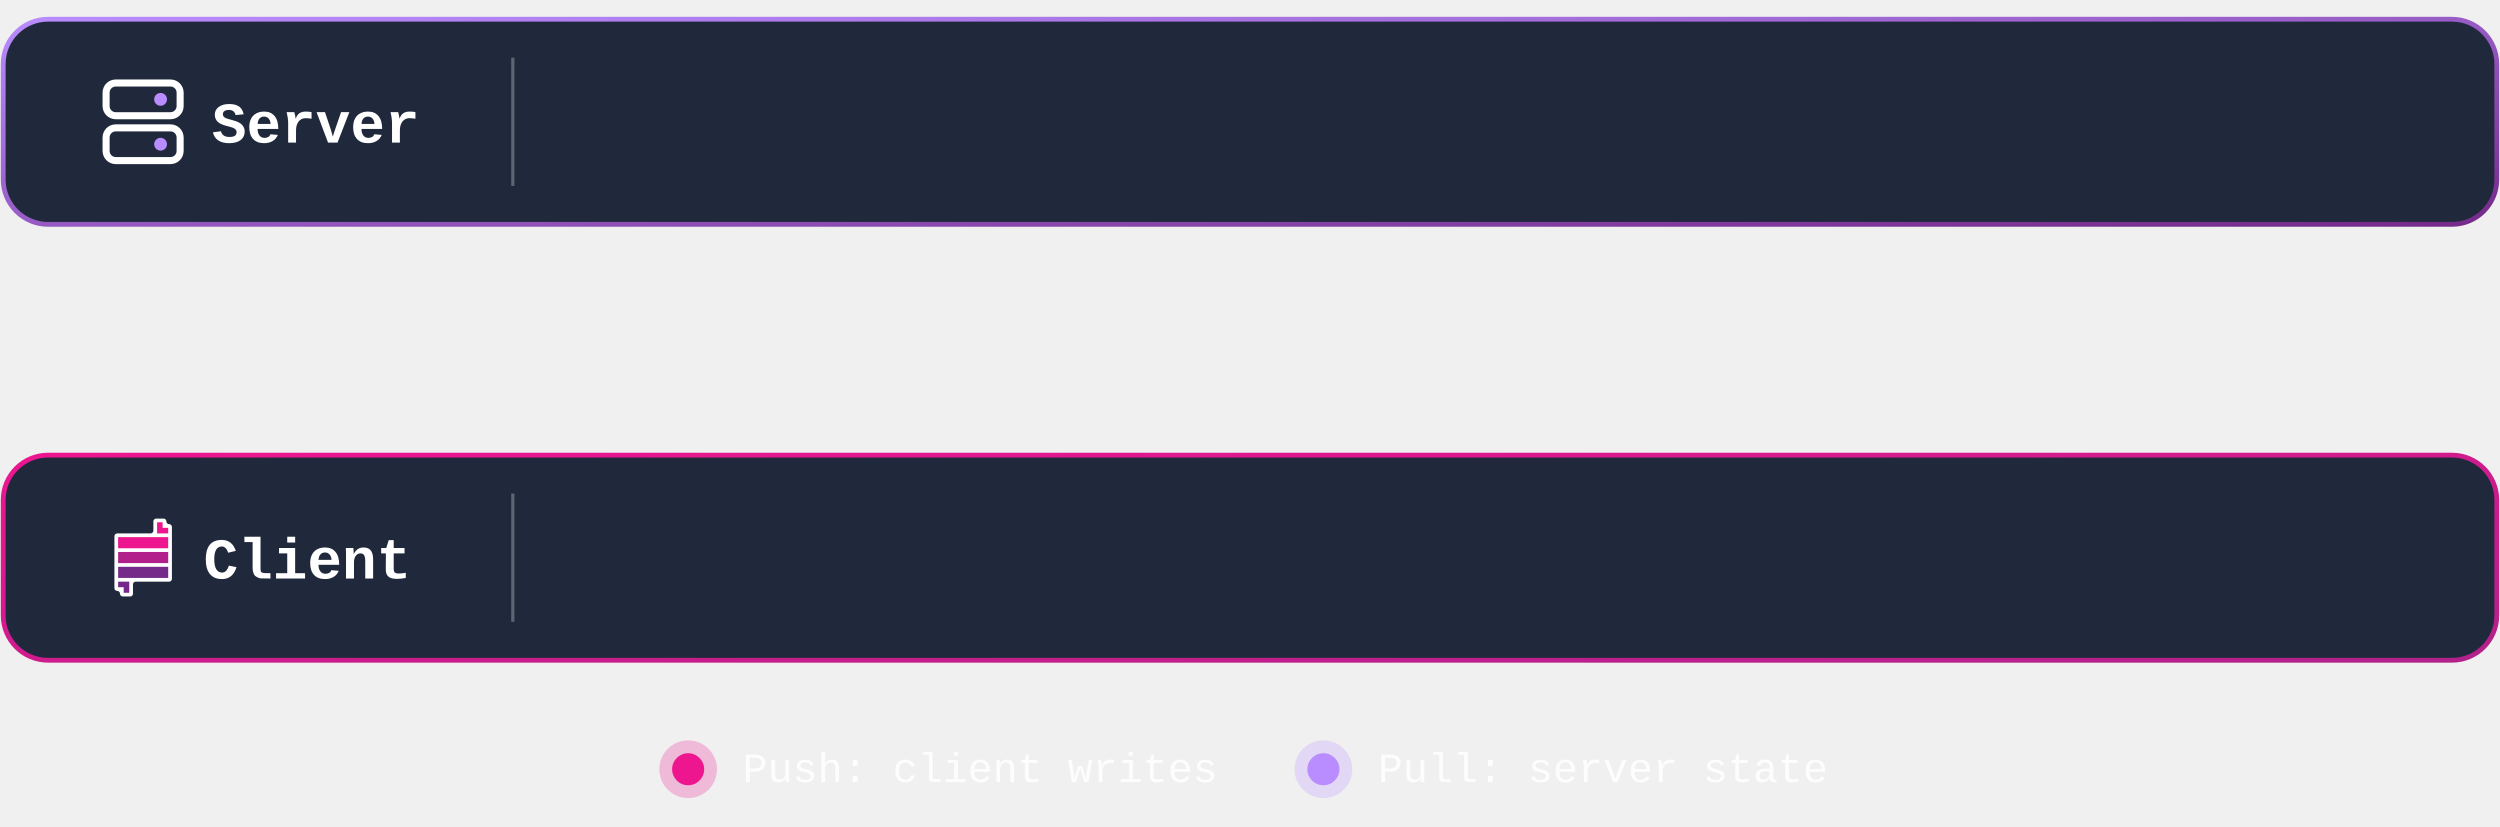
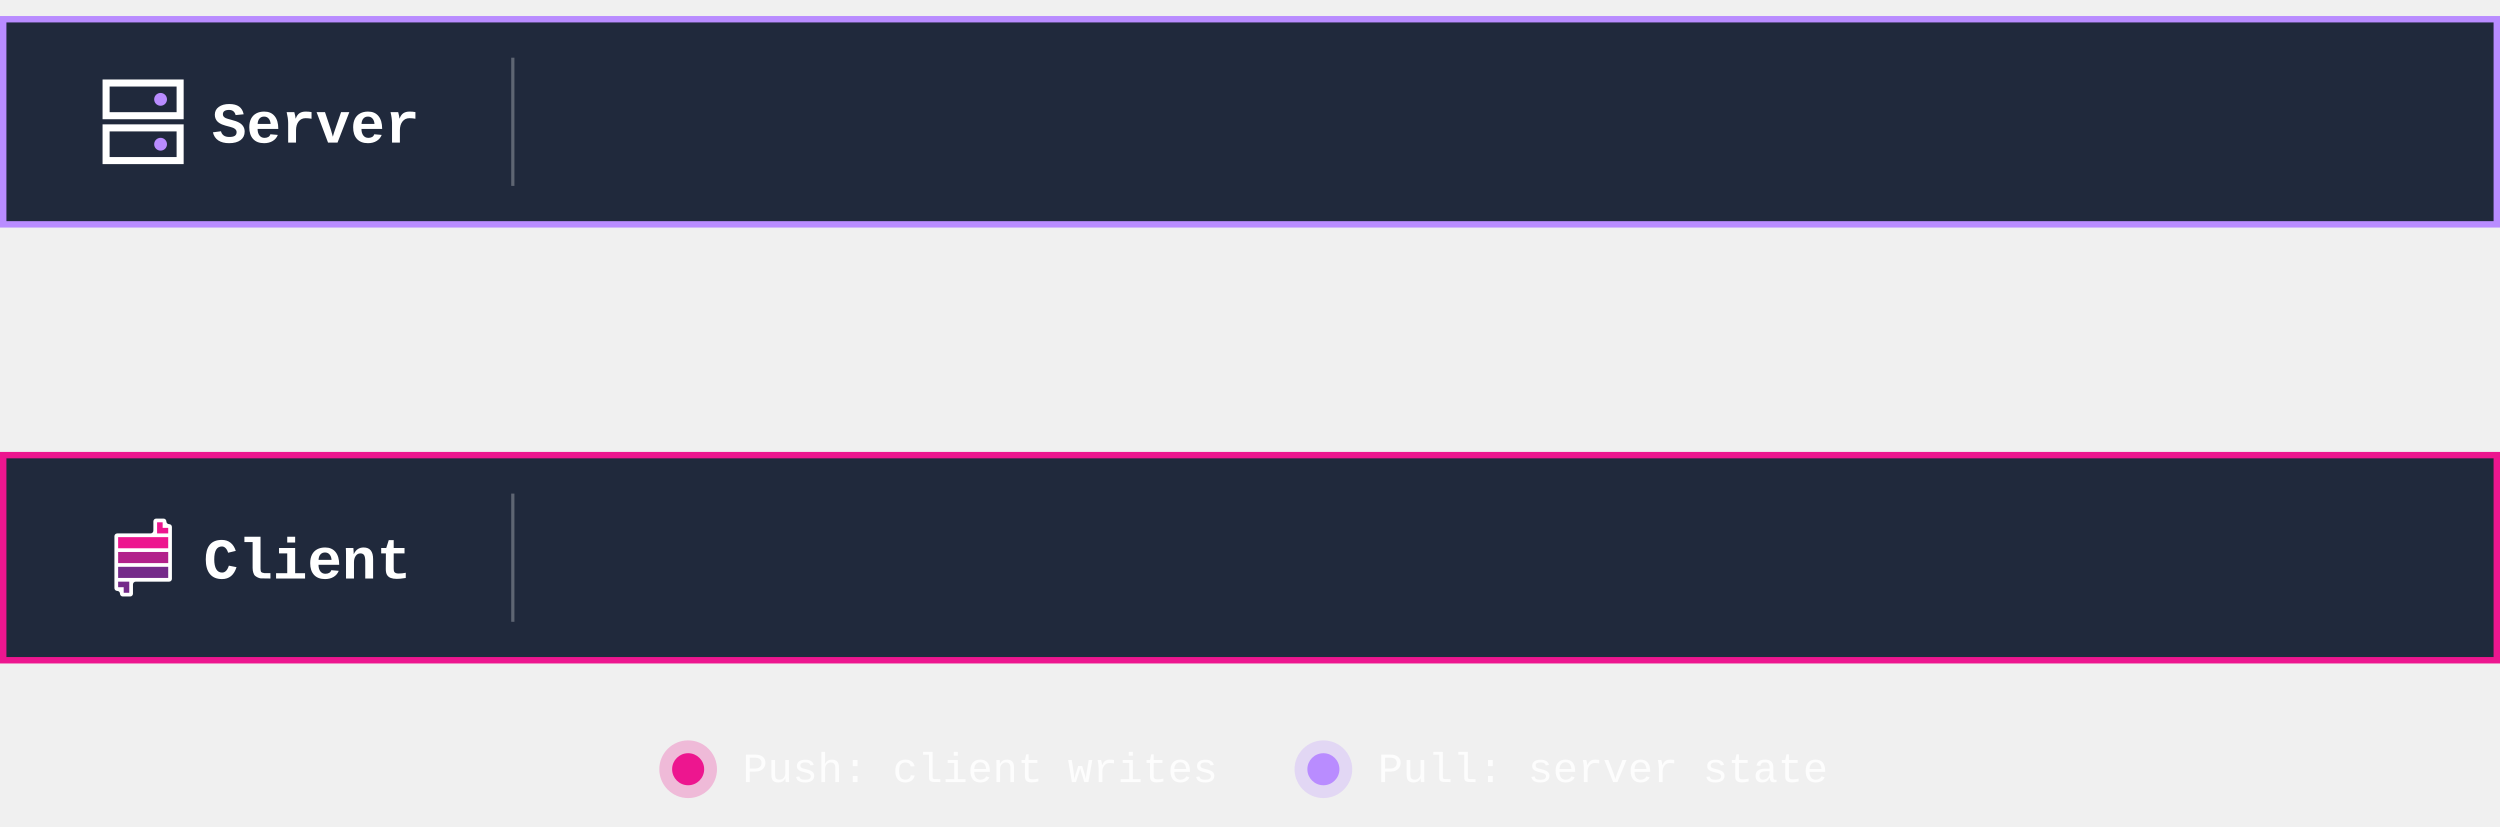
<svg xmlns="http://www.w3.org/2000/svg" viewBox="0 0 780 258" width="780" height="258" font-family="'Atkinson Hyperlegible Mono', ui-monospace, SFMono-Regular, Menlo, Consolas, 'Liberation Mono', monospace" role="img" aria-label="RxDB replication on the document level">
  <defs>
    <linearGradient id="g-client" x1="0" y1="0" x2="1" y2="1">
      <stop offset="0%" stop-color="#ED168F" />
      <stop offset="100%" stop-color="#b2218b" />
    </linearGradient>
    <linearGradient id="g-server" x1="0" y1="0" x2="1" y2="1">
      <stop offset="0%" stop-color="#b98cff" />
      <stop offset="100%" stop-color="#752a8a" />
    </linearGradient>
  </defs>
  <style>@keyframes a1{0%,5.88%{stroke-dashoffset:56.0}11.76%,100%{stroke-dashoffset:0}93%{opacity:1}100%{opacity:0}}.a1{stroke-dasharray:56.0;stroke-dashoffset:56.0;animation:a1 8.50s linear infinite}@keyframes a2{0%,17.65%{stroke-dashoffset:113.8}23.53%,100%{stroke-dashoffset:0}93%{opacity:1}100%{opacity:0}}.a2{stroke-dasharray:113.8;stroke-dashoffset:113.8;animation:a2 8.50s linear infinite}@keyframes a3{0%,22.35%{opacity:0}27.06%,93%{opacity:1}100%{opacity:0}}.a3{opacity:0;animation:a3 8.50s linear infinite}@keyframes a4{0%,17.65%{transform:translate(0,0);opacity:0}18.15%{opacity:1}23.03%{opacity:1}23.53%,100%{transform:translate(70.4px,103.0px);opacity:0}}.a4{opacity:0;animation:a4 8.50s linear infinite}@keyframes a5{0%,29.41%{stroke-dashoffset:73.6}35.29%,100%{stroke-dashoffset:0}93%{opacity:1}100%{opacity:0}}.a5{stroke-dasharray:73.6;stroke-dashoffset:73.6;animation:a5 8.50s linear infinite}@keyframes a6{0%,41.18%{stroke-dashoffset:73.6}47.06%,100%{stroke-dashoffset:0}93%{opacity:1}100%{opacity:0}}.a6{stroke-dasharray:73.6;stroke-dashoffset:73.6;animation:a6 8.50s linear infinite}@keyframes a7{0%,52.94%{stroke-dashoffset:142.9}58.82%,100%{stroke-dashoffset:0}93%{opacity:1}100%{opacity:0}}.a7{stroke-dasharray:142.9;stroke-dashoffset:142.9;animation:a7 8.50s linear infinite}@keyframes a8{0%,57.65%{opacity:0}62.35%,93%{opacity:1}100%{opacity:0}}.a8{opacity:0;animation:a8 8.50s linear infinite}@keyframes a9{0%,52.94%{transform:translate(0,0);opacity:0}53.44%{opacity:1}58.32%{opacity:1}58.82%,100%{transform:translate(114.4px,-103.0px);opacity:0}}.a9{opacity:0;animation:a9 8.50s linear infinite}@keyframes a10{0%,52.94%{stroke-dashoffset:364.0}58.82%,100%{stroke-dashoffset:0}93%{opacity:1}100%{opacity:0}}.a10{stroke-dasharray:364.0;stroke-dashoffset:364.0;animation:a10 8.50s linear infinite}@keyframes a11{0%,0.00%{opacity:0}4.71%,93%{opacity:1}100%{opacity:0}}.a11{opacity:0;animation:a11 8.50s linear infinite}@keyframes a12{0%,11.76%{opacity:0}16.47%,93%{opacity:1}100%{opacity:0}}.a12{opacity:0;animation:a12 8.50s linear infinite}@keyframes a13{0%,58.82%{opacity:0}63.53%,93%{opacity:1}100%{opacity:0}}.a13{opacity:0;animation:a13 8.50s linear infinite}@keyframes a14{0%,23.53%{opacity:0}28.24%,93%{opacity:1}100%{opacity:0}}.a14{opacity:0;animation:a14 8.50s linear infinite}@keyframes a15{0%,35.29%{opacity:0}40.00%,93%{opacity:1}100%{opacity:0}}.a15{opacity:0;animation:a15 8.50s linear infinite}@keyframes a16{0%,47.06%{opacity:0}51.76%,93%{opacity:1}100%{opacity:0}}.a16{opacity:0;animation:a16 8.50s linear infinite}@media (prefers-reduced-motion: reduce){.anim *,.anim{animation:none!important;opacity:1!important;stroke-dashoffset:0!important}.pkt{display:none}}</style>
-   <rect x="1" y="6.0" width="778" height="64" rx="14" fill="#20293C" stroke="url(#g-server)" stroke-width="1.5" />
+   <rect x="1" y="6.0" width="778" height="64" fill="#20293C" stroke="#b98cff" stroke-width="2" />
  <g fill="none" stroke="#fff" stroke-width="2.2">
-     <rect x="33.1" y="25.9" width="23.1" height="10.2" rx="3" />
-     <rect x="33.1" y="39.9" width="23.1" height="10.2" rx="3" />
+     <rect x="33.1" y="25.9" width="23.1" height="10.2" />
+     <rect x="33.1" y="39.9" width="23.1" height="10.2" />
  </g>
  <circle cx="50.1" cy="31.0" r="2" fill="#b98cff" />
  <circle cx="50.1" cy="45.0" r="2" fill="#b98cff" />
  <text x="66.1" y="44.5" font-size="18" font-weight="700" fill="#ffffff">Server</text>
  <line x1="160" y1="18.0" x2="160" y2="58.0" stroke="rgba(255,255,255,0.28)" stroke-width="1" />
-   <rect x="1" y="142.0" width="778" height="64" rx="14" fill="#20293C" stroke="url(#g-client)" stroke-width="1.5" />
+   <rect x="1" y="142.0" width="778" height="64" fill="#20293C" stroke="#ED168F" stroke-width="2" />
  <g transform="translate(35.7,161.8) scale(0.1736)">
    <path d="M98.33 10c-2.76 0-5-2.240-5-5s-2.240-5-5-5H75c-2.760 0-5 2.240-5 5v16.670c0 2.760-2.240 5-5 5H5c-2.760 0-5 2.240-5 5V125c0 2.760 2.240 5 5 5s5 2.240 5 5 2.240 5 5 5h13.330c2.760 0 5-2.240 5-5v-16.670c0-2.760 2.240-5 5-5h60c2.760 0 5-2.240 5-5V15c0-2.760-2.240-5-5-5" fill="#fff" />
    <path d="M6.67 60h90v20h-90z" fill="#b2218b" />
    <path d="M96.66 53.34h-90v-20h90z" fill="#ed168f" />
    <path d="M96.66 106.66h-90v-20h90zM26.67 113.33v20h-10v-10h-10v-10z" fill="#752a8a" />
    <path d="M86.67 6.67v10h10v10h-20v-20z" fill="#ed168f" />
  </g>
  <text x="63.5" y="180.5" font-size="18" font-weight="700" fill="#ffffff">Client</text>
  <line x1="160" y1="154.0" x2="160" y2="194.0" stroke="rgba(255,255,255,0.28)" stroke-width="1" />
  <g class="anim">
    <line class="a1" x1="228.0" y1="38.0" x2="284.0" y2="38.0" stroke="rgba(255,255,255,0.28)" stroke-width="2" />
    <line class="a2" x1="300.0" y1="53.0" x2="364.2" y2="146.9" stroke="#b98cff" stroke-opacity="0.7" stroke-width="2" />
    <polygon class="a3" points="370.4,156.0 359.7,150.0 368.7,143.8" fill="#b98cff" />
    <line class="a5" x1="386.4" y1="174.0" x2="460.0" y2="174.0" stroke="rgba(255,255,255,0.28)" stroke-width="2" />
    <line class="a6" x1="492.0" y1="174.0" x2="565.6" y2="174.0" stroke="rgba(255,255,255,0.28)" stroke-width="2" />
    <line class="a7" x1="581.6" y1="159.0" x2="687.8" y2="63.4" stroke="#ED168F" stroke-opacity="0.7" stroke-width="2" />
    <polygon class="a8" points="696.0,56.0 691.5,67.4 684.1,59.3" fill="#ED168F" />
    <line class="a10" x1="316.0" y1="38.0" x2="680.0" y2="38.0" stroke="rgba(255,255,255,0.28)" stroke-width="2" />
    <g class="a11">
-       <rect x="196.0" y="23.0" width="32" height="30" rx="15.0" fill="#0D0F18" stroke="url(#g-server)" stroke-width="1.5" />
+       <rect x="196.0" y="23.0" width="32" height="30" fill="#0D0F18" stroke="#b98cff" stroke-width="1.5" />
      <text x="212" y="43.0" text-anchor="middle" font-size="15" font-weight="700" fill="#ffffff">A</text>
    </g>
    <g class="a12">
-       <rect x="284.0" y="23.0" width="32" height="30" rx="15.0" fill="#0D0F18" stroke="url(#g-server)" stroke-width="1.5" />
+       <rect x="284.0" y="23.0" width="32" height="30" fill="#0D0F18" stroke="#b98cff" stroke-width="1.5" />
      <text x="300" y="43.0" text-anchor="middle" font-size="15" font-weight="700" fill="#ffffff">B</text>
    </g>
    <g class="a13">
-       <rect x="680.0" y="23.0" width="32" height="30" rx="15.0" fill="#0D0F18" stroke="url(#g-server)" stroke-width="1.5" />
+       <rect x="680.0" y="23.0" width="32" height="30" fill="#0D0F18" stroke="#b98cff" stroke-width="1.5" />
      <text x="696.0" y="43.0" text-anchor="middle" font-size="15" font-weight="700" fill="#ffffff">D</text>
    </g>
    <g class="a14">
-       <rect x="354.4" y="159.0" width="32" height="30" rx="15.0" fill="#0D0F18" stroke="url(#g-client)" stroke-width="1.5" />
+       <rect x="354.4" y="159.0" width="32" height="30" fill="#0D0F18" stroke="#ED168F" stroke-width="1.5" />
      <text x="370.4" y="179.0" text-anchor="middle" font-size="15" font-weight="700" fill="#ffffff">B</text>
    </g>
    <g class="a15">
-       <rect x="460.0" y="159.0" width="32" height="30" rx="15.0" fill="#0D0F18" stroke="url(#g-client)" stroke-width="1.5" />
+       <rect x="460.0" y="159.0" width="32" height="30" fill="#0D0F18" stroke="#ED168F" stroke-width="1.5" />
      <text x="476" y="179.0" text-anchor="middle" font-size="15" font-weight="700" fill="#ffffff">C</text>
    </g>
    <g class="a16">
-       <rect x="565.6" y="159.0" width="32" height="30" rx="15.0" fill="#0D0F18" stroke="url(#g-client)" stroke-width="1.5" />
+       <rect x="565.6" y="159.0" width="32" height="30" fill="#0D0F18" stroke="#ED168F" stroke-width="1.5" />
      <text x="581.6" y="179.0" text-anchor="middle" font-size="15" font-weight="700" fill="#ffffff">D</text>
    </g>
  </g>
  <g class="pkt a4">
    <circle cx="300.0" cy="53.0" r="9" fill="#b98cff" opacity="0.3" />
    <circle cx="300.0" cy="53.0" r="5" fill="#b98cff" />
  </g>
  <g class="pkt a9">
    <circle cx="581.6" cy="159.0" r="9" fill="#ED168F" opacity="0.3" />
    <circle cx="581.6" cy="159.0" r="5" fill="#ED168F" />
  </g>
  <circle cx="214.7" cy="240" r="9" fill="#ED168F" opacity="0.25" />
  <circle cx="214.7" cy="240" r="5" fill="#ED168F" />
  <text x="231.7" y="244.0" font-size="13" fill="#ffffff" opacity="0.85">Push: client writes</text>
  <circle cx="412.9" cy="240" r="9" fill="#b98cff" opacity="0.25" />
  <circle cx="412.9" cy="240" r="5" fill="#b98cff" />
  <text x="429.9" y="244.0" font-size="13" fill="#ffffff" opacity="0.85">Pull: server state</text>
</svg>
